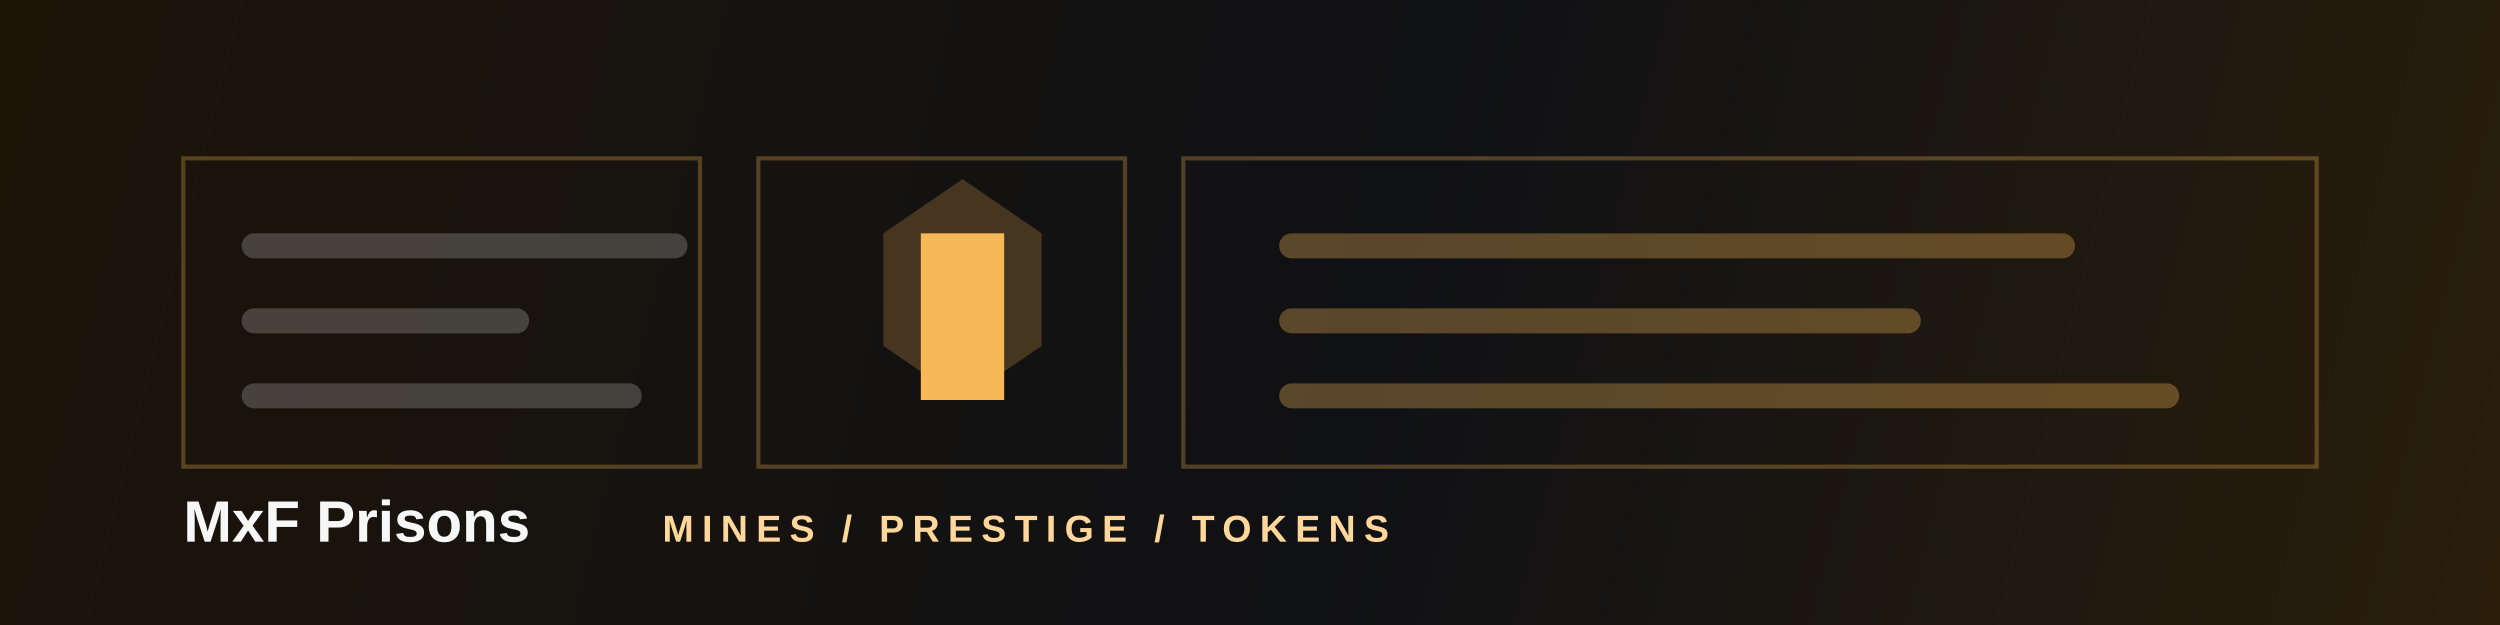
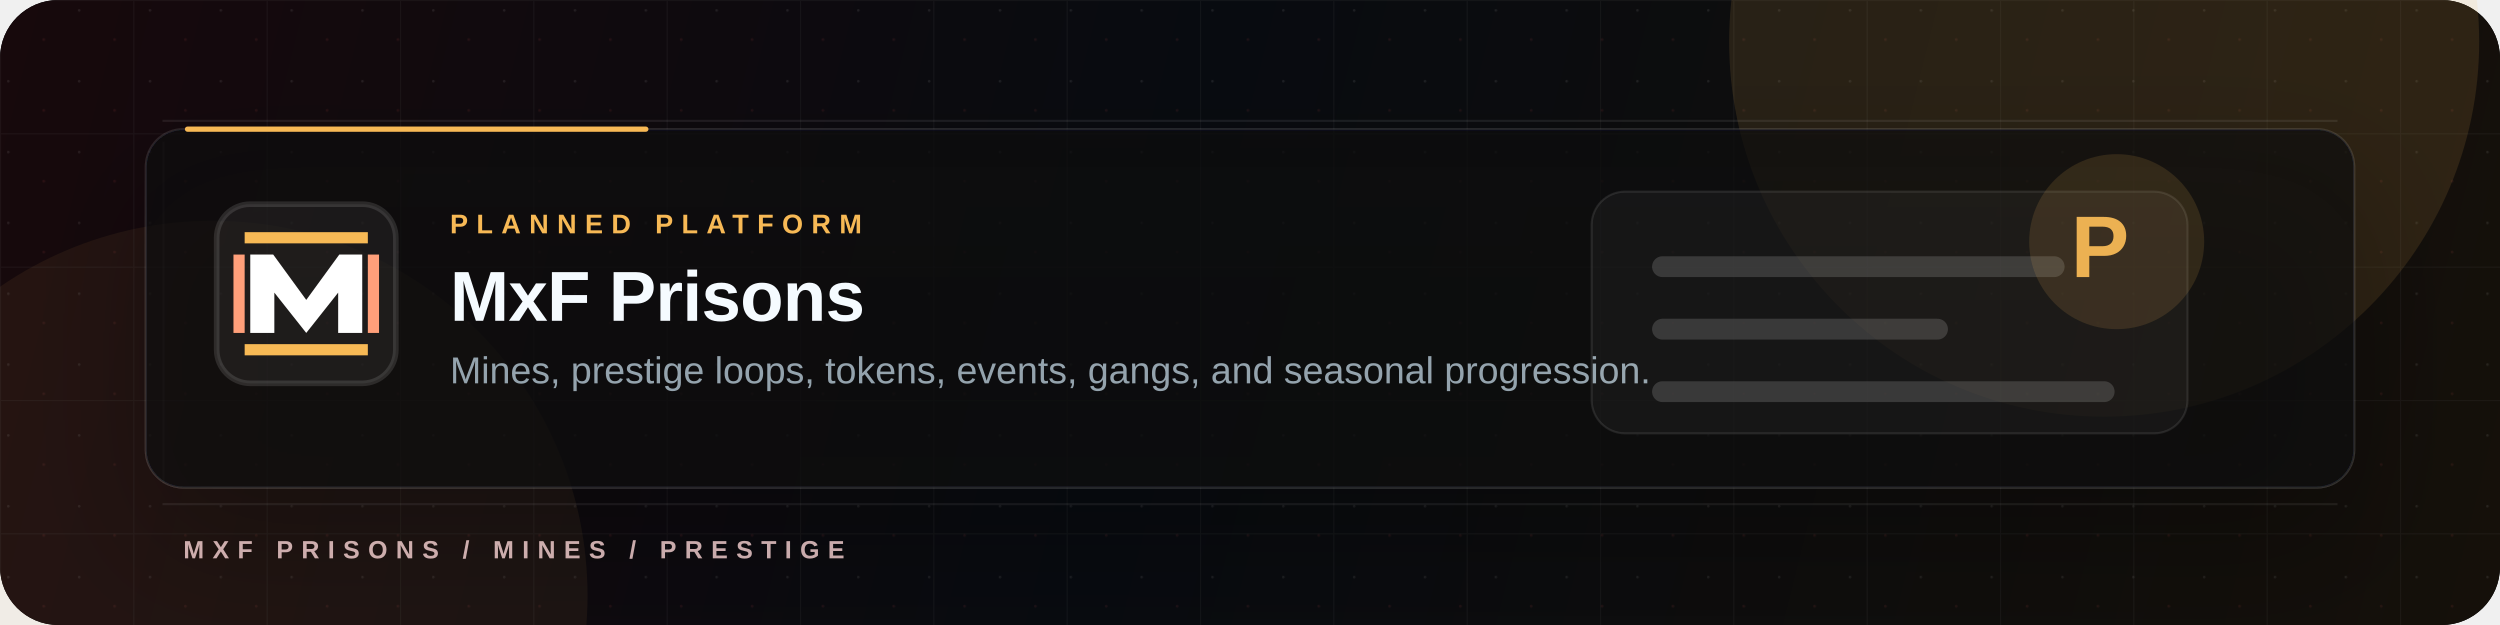
<svg xmlns="http://www.w3.org/2000/svg" width="1200" height="300" viewBox="0 0 1200 300" fill="none">
-   <rect width="1200" height="300" rx="28" fill="#09090B" />
-   <path d="M0 0h1200v300H0z" fill="url(#bg)" />
-   <path d="M88 76h248v148H88zM364 76h176v148H364zM568 76h544v148H568z" stroke="#F7B955" stroke-opacity=".28" stroke-width="2" />
-   <path d="M122 190h180M122 154h126M122 118h202" stroke="#fff" stroke-opacity=".2" stroke-width="12" stroke-linecap="round" />
-   <path d="M424 112l38-26 38 26v54l-38 26-38-26v-54Z" fill="#F7B955" fill-opacity=".22" />
-   <path d="M442 112h40v80h-40z" fill="#F7B955" />
-   <path d="M620 190h420M620 154h296M620 118h370" stroke="#F7B955" stroke-opacity=".32" stroke-width="12" stroke-linecap="round" />
-   <text x="88" y="260" fill="#F7F7F8" font-family="Arial, sans-serif" font-size="28" font-weight="800">MxF Prisons</text>
-   <text x="318" y="260" fill="#FFD79A" font-family="Arial, sans-serif" font-size="18" font-weight="700" letter-spacing="4">MINES / PRESTIGE / TOKENS</text>
+   <rect width="1200" height="300" rx="28" fill="#05070A" />
+   <rect width="1200" height="300" rx="28" fill="url(#mesh)" />
+   <rect width="1200" height="300" rx="28" fill="url(#grid)" opacity=".72" />
+   <rect width="1200" height="300" rx="28" fill="url(#noise)" opacity=".65" />
+   <circle cx="1010" cy="20" r="180" fill="#F7B955" opacity=".12" />
+   <circle cx="102" cy="286" r="180" fill="#F7B955" opacity=".07" />
+   <path d="M78 58H1122" stroke="#FFFFFF" stroke-opacity=".08" />
+   <path d="M78 242H1122" stroke="#FFFFFF" stroke-opacity=".08" />
+   <rect x="70" y="62" width="1060" height="172" rx="18" fill="#0B0E13" fill-opacity=".70" stroke="#FFFFFF" stroke-opacity=".10" filter="url(#softShadow)" />
+   <path d="M90 62h220" stroke="#F7B955" stroke-width="2.5" stroke-linecap="round" />
+   <path d="M78 150h1" stroke="url(#sheen)" stroke-width="164" />
+   <g transform="translate(104 98) scale(2.6875)">
+     <rect width="32" height="32" rx="6" fill="#FFFFFF" fill-opacity=".055" stroke="#FFFFFF" stroke-opacity=".12" />
+     <path d="M6 23V9h4.1L16 17.1 21.9 9H26v14h-4.3v-7.2L16 23l-5.7-7.2V23H6Z" fill="#FFFFFF" />
+     <path d="M5 5h22v2H5V5Zm0 20h22v2H5v-2Z" fill="#F7B955" />
+     <path d="M3 9h2v14H3V9Zm24 0h2v14h-2V9Z" fill="#FF9F7A" />
+   </g>
+   <text x="216" y="112" fill="#F7B955" font-family="Arial, sans-serif" font-size="13" font-weight="700" letter-spacing="4">PLANNED PLATFORM</text>
+   <text x="216" y="154" fill="#F5FBFF" font-family="Arial, sans-serif" font-size="34" font-weight="700" letter-spacing="-.3">MxF Prisons</text>
+   <text x="216" y="184" fill="#94A3AD" font-family="Arial, sans-serif" font-size="18" font-weight="500">Mines, prestige loops, tokens, events, gangs, and seasonal progression.</text>
+   <g opacity=".95">
+     <rect x="764" y="92" width="286" height="116" rx="16" fill="#FFFFFF" fill-opacity=".04" stroke="#FFFFFF" stroke-opacity=".10" />
+     <path d="M798 128h188M798 158h132M798 188h212" stroke="#FFFFFF" stroke-opacity=".16" stroke-width="10" stroke-linecap="round" />
+     <circle cx="1016" cy="116" r="42" fill="#F7B955" opacity=".14" />
+     <text x="994" y="133" fill="#F7B955" font-family="Arial, sans-serif" font-size="42" font-weight="800">P</text>
+   </g>
+   <text x="88" y="268" fill="#FFD8D8" fill-opacity=".78" font-family="Arial, sans-serif" font-size="12" font-weight="700" letter-spacing="4">MXF PRISONS / MINES / PRESTIGE</text>
  <defs>
-     <linearGradient id="bg" x1="0" y1="0" x2="1200" y2="300" gradientUnits="userSpaceOnUse">
-       <stop stop-color="#1D1408" />
-       <stop offset=".55" stop-color="#101115" />
-       <stop offset="1" stop-color="#2A1E0B" />
+     <linearGradient id="mesh" x1="0" y1="0" x2="1200" y2="300" gradientUnits="userSpaceOnUse">
+       <stop stop-color="#17090C" />
+       <stop offset=".46" stop-color="#080B10" />
+       <stop offset="1" stop-color="#15100A" />
    </linearGradient>
+     <linearGradient id="sheen" x1="0" y1="0" x2="1200" y2="0" gradientUnits="userSpaceOnUse">
+       <stop stop-color="#FFFFFF" stop-opacity="0" />
+       <stop offset=".52" stop-color="#FFFFFF" stop-opacity=".12" />
+       <stop offset="1" stop-color="#FFFFFF" stop-opacity="0" />
+     </linearGradient>
+     <filter id="softShadow" x="-20%" y="-40%" width="140%" height="180%" color-interpolation-filters="sRGB">
+       <feDropShadow dx="0" dy="28" stdDeviation="32" flood-color="#000000" flood-opacity=".38" />
+     </filter>
+     <pattern id="grid" width="64" height="64" patternUnits="userSpaceOnUse">
+       <path d="M64 0H0V64" fill="none" stroke="#FFFFFF" stroke-opacity=".055" stroke-width="1" />
+     </pattern>
+     <pattern id="noise" width="34" height="34" patternUnits="userSpaceOnUse">
+       <circle cx="4" cy="5" r=".65" fill="#FFFFFF" opacity=".12" />
+       <circle cx="21" cy="19" r=".7" fill="#FF6262" opacity=".12" />
+     </pattern>
  </defs>
</svg>
